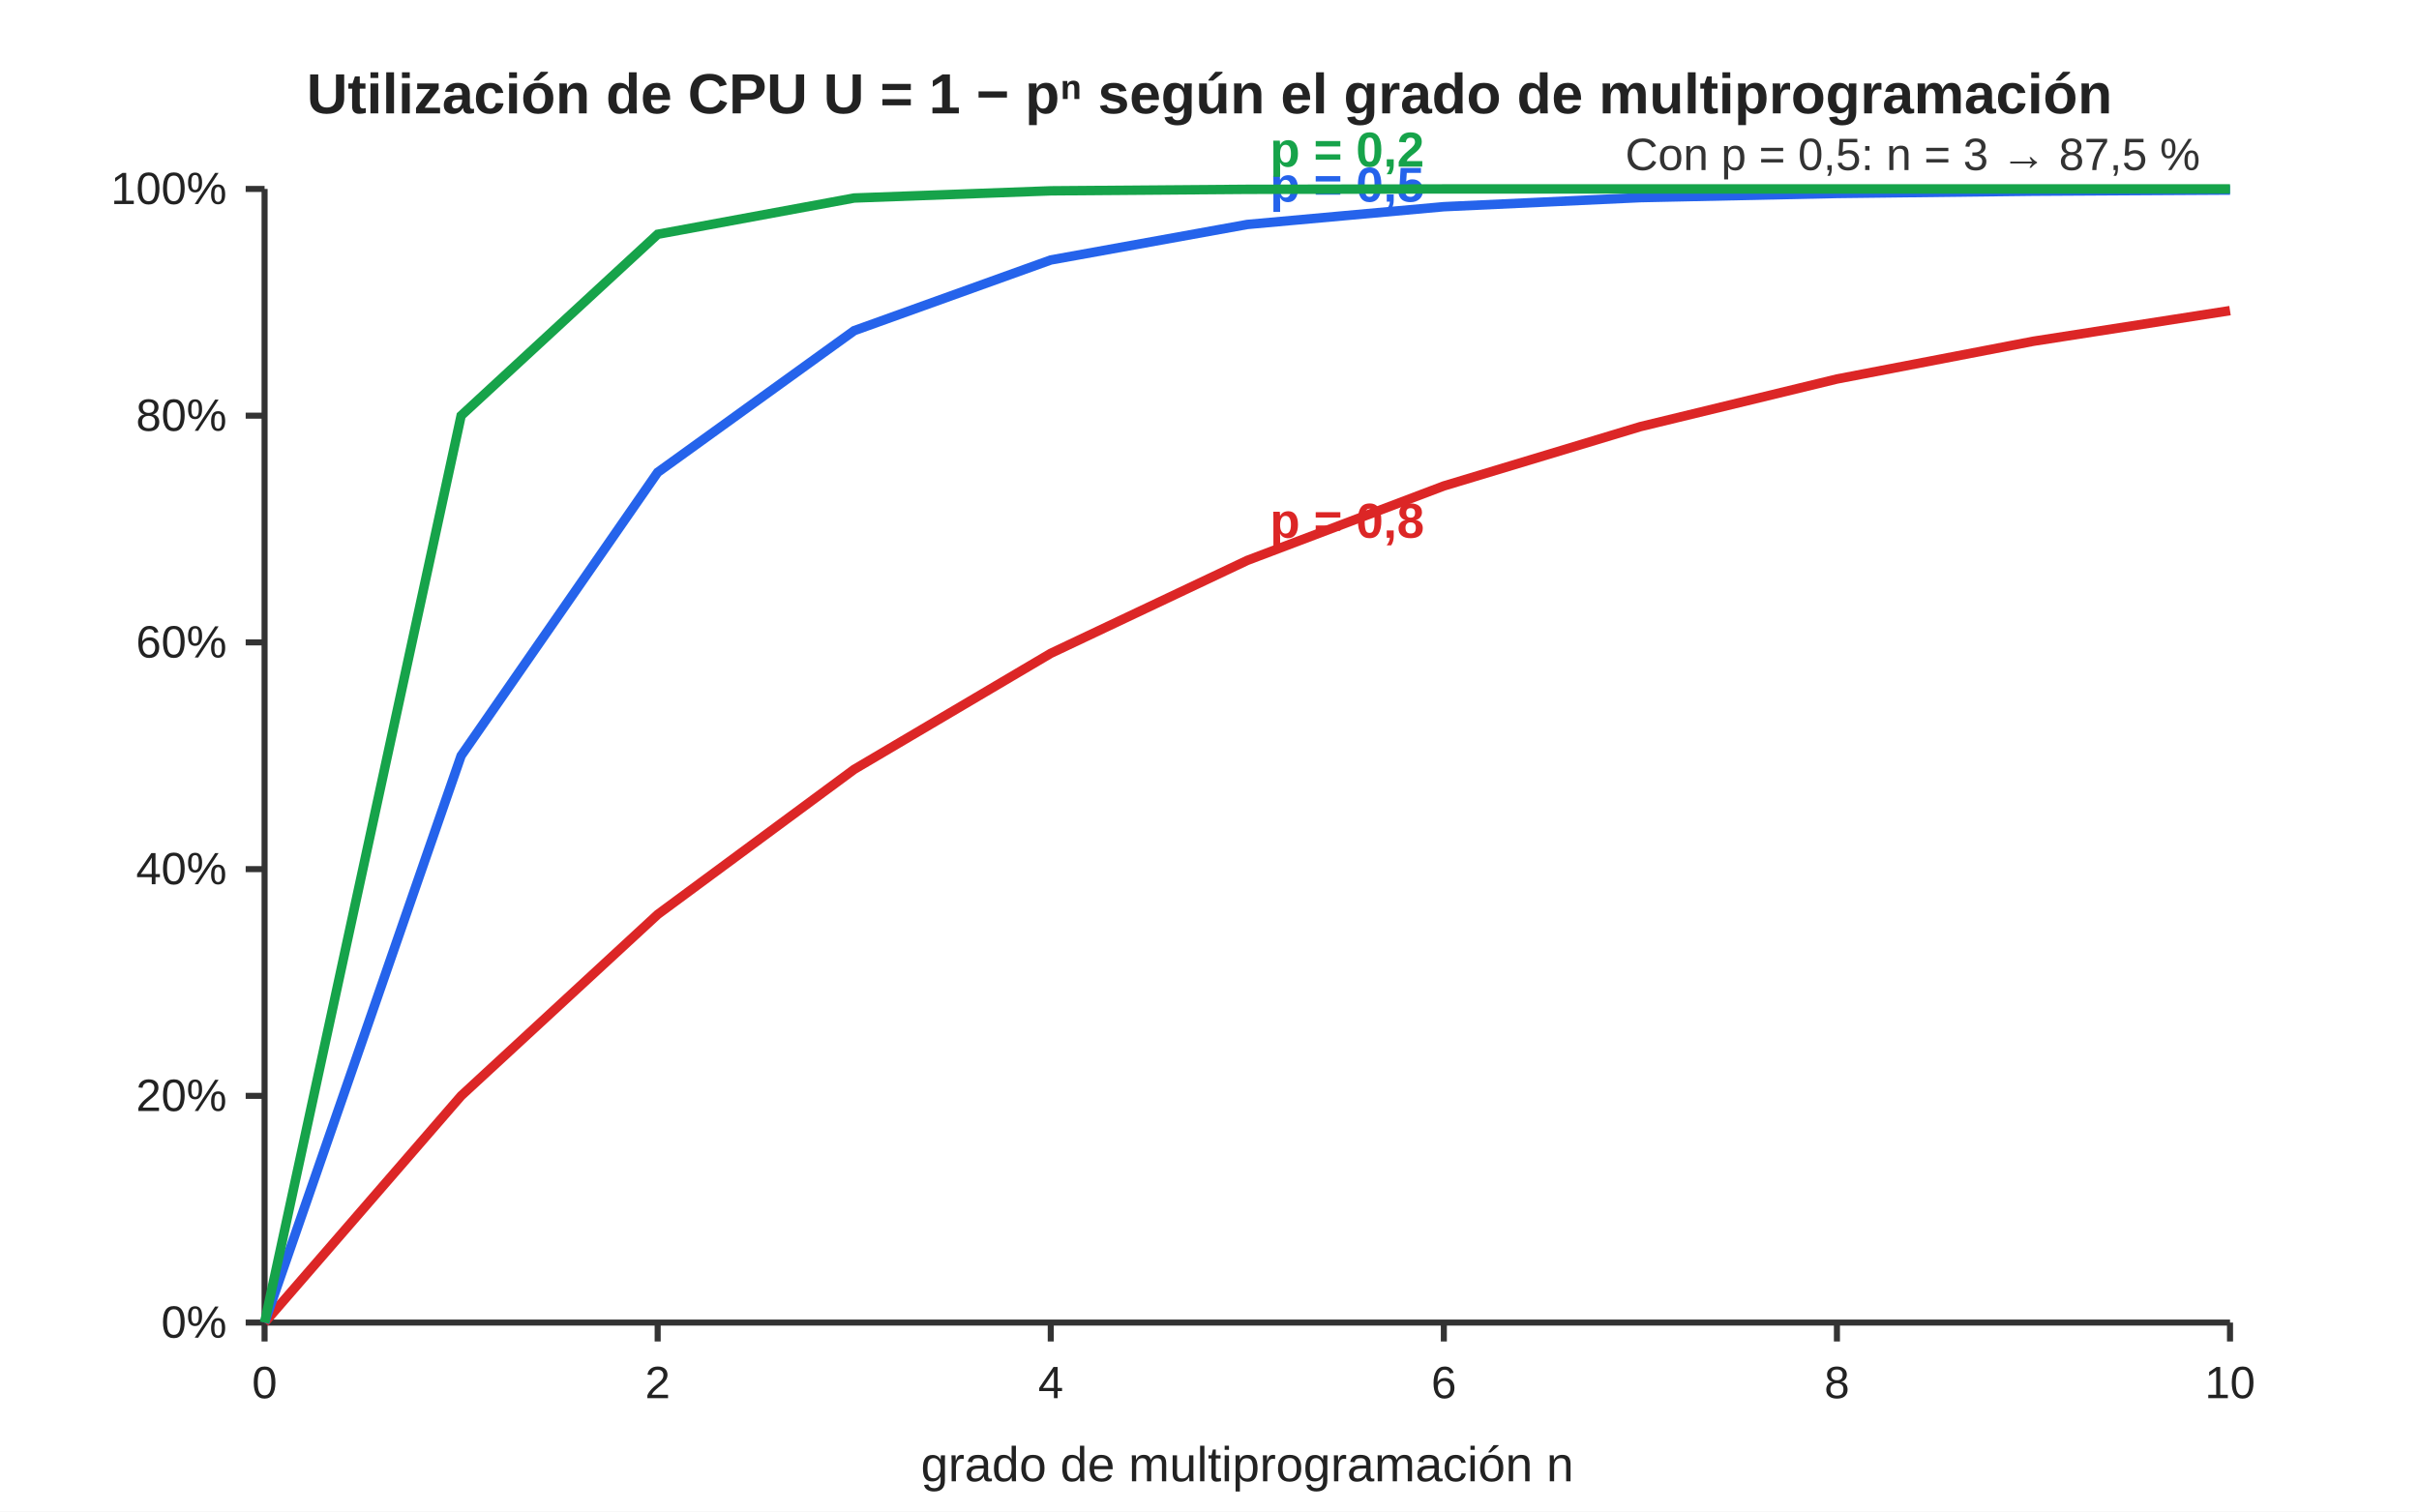
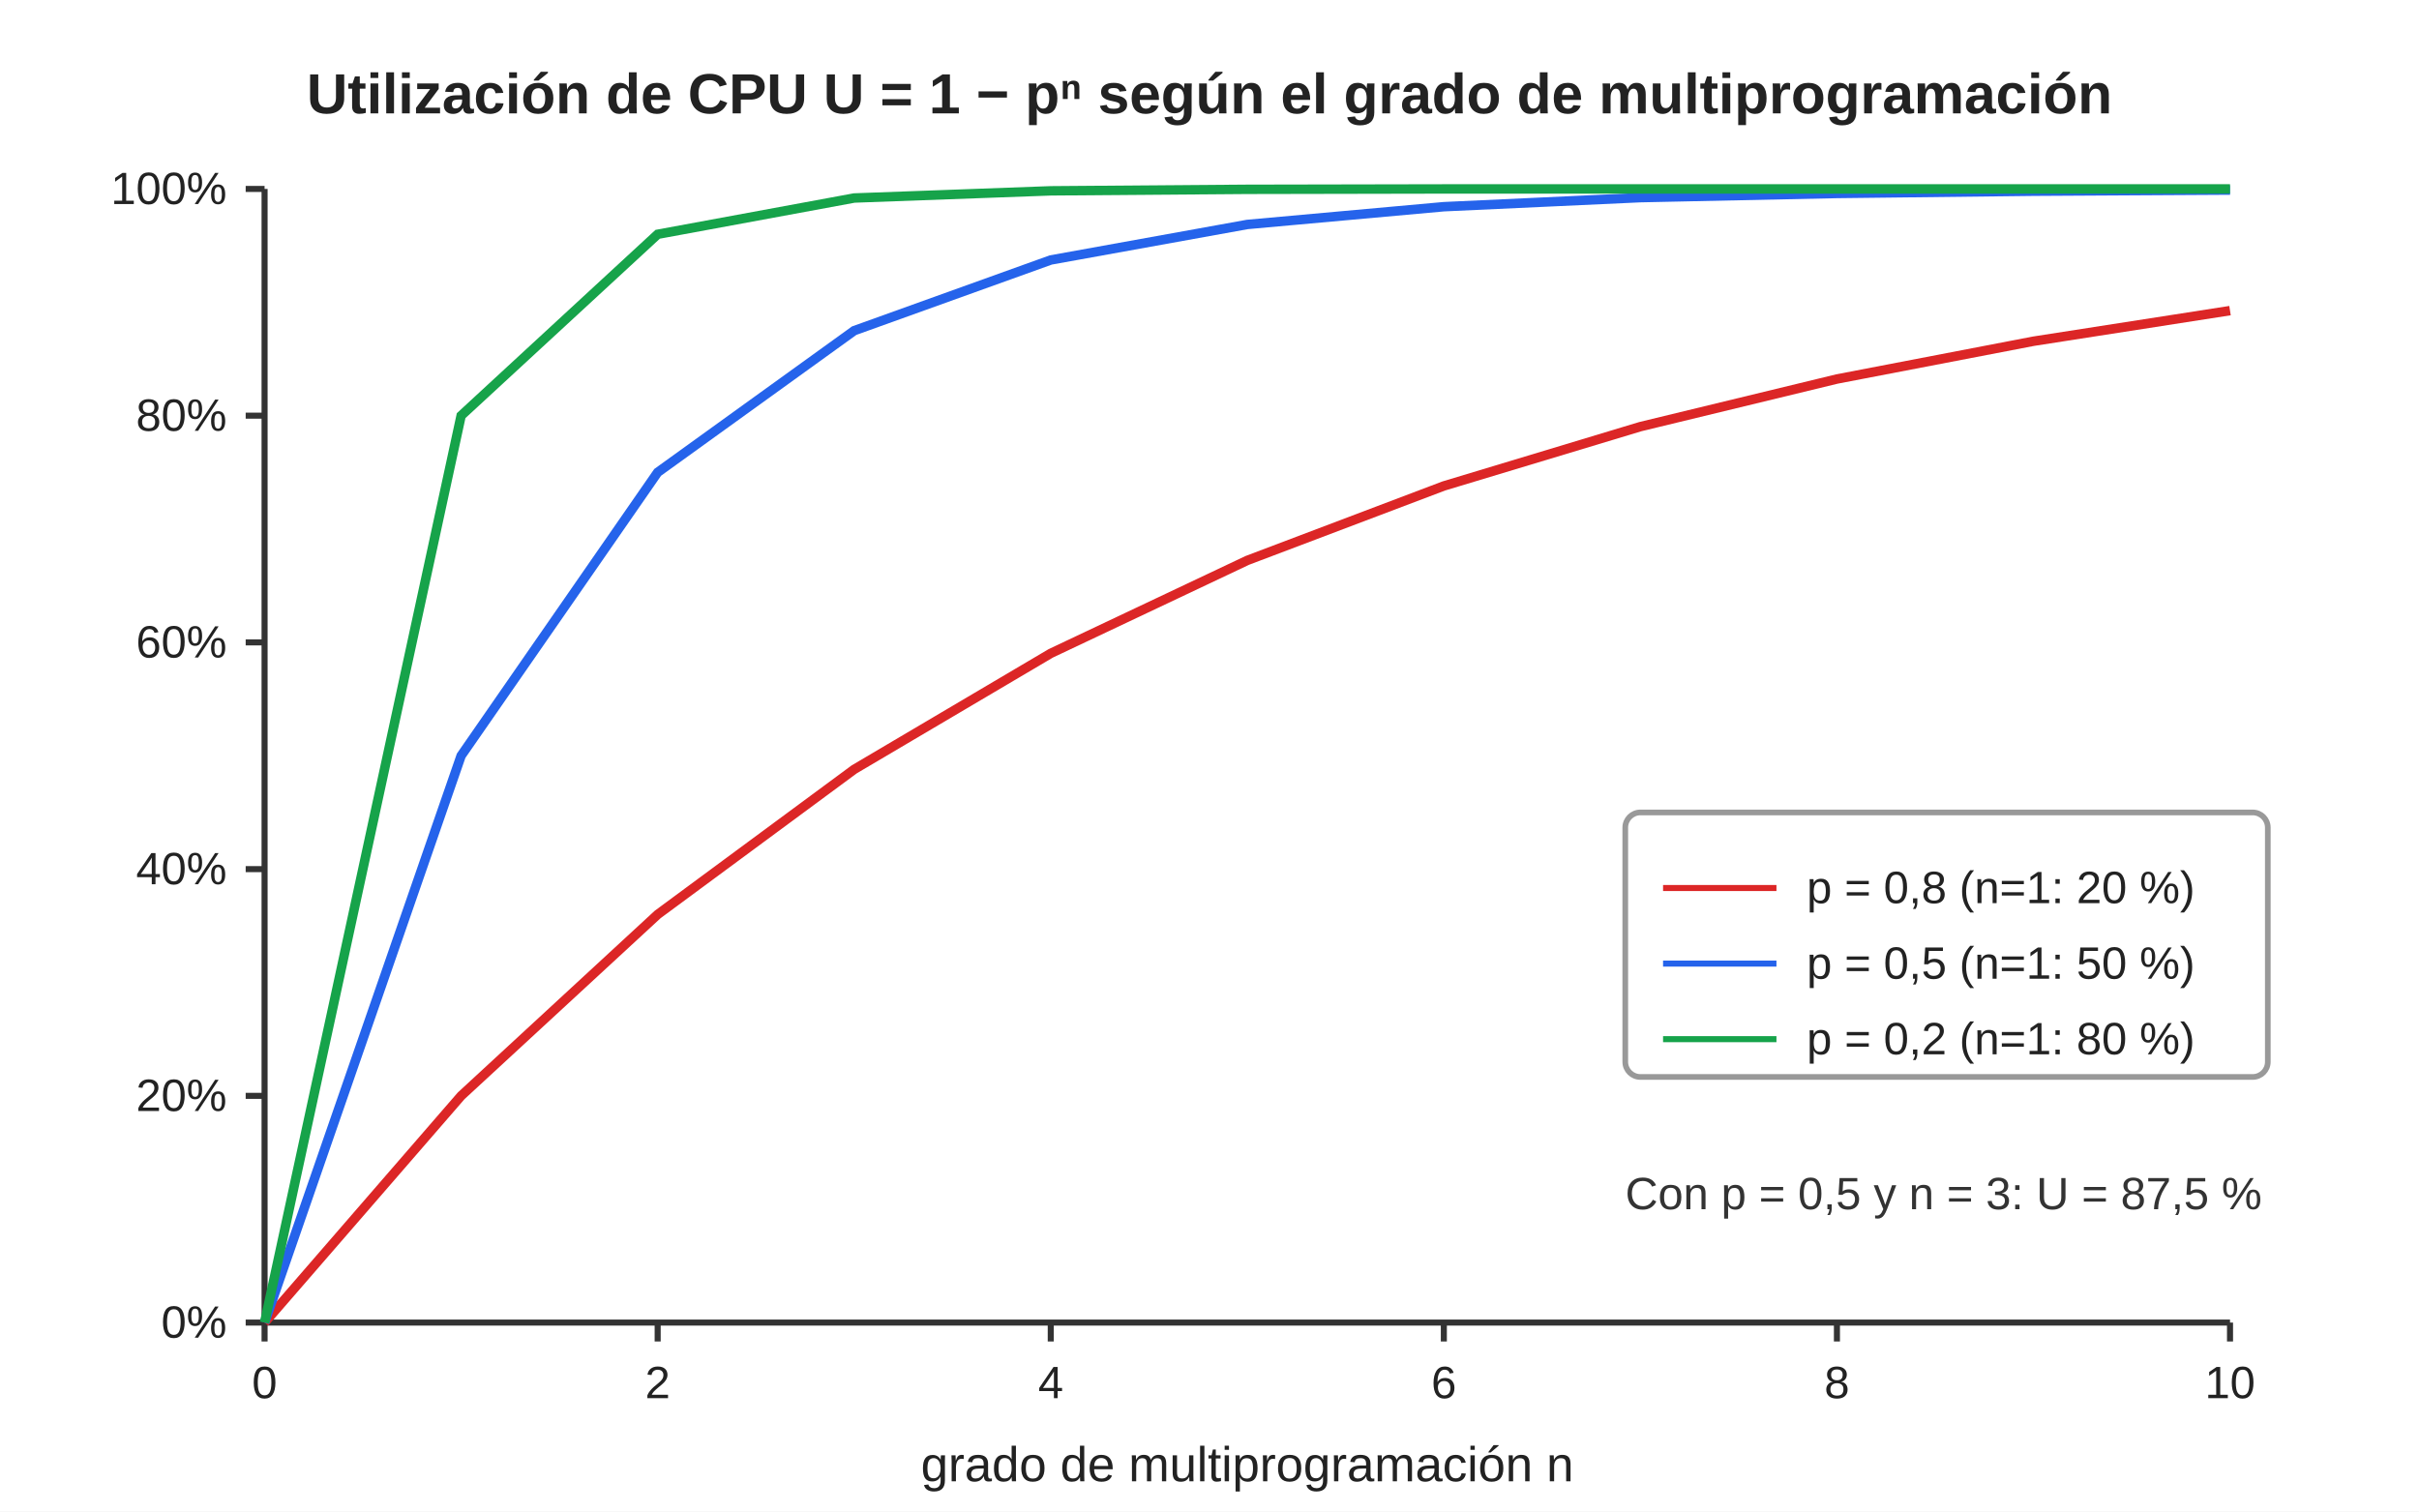
<svg xmlns="http://www.w3.org/2000/svg" width="640" height="400" viewBox="0 0 640 400" font-family="Arial, sans-serif">
  <rect width="100%" height="100%" fill="white" />
+   <defs>
+     <marker id="a" markerWidth="10" markerHeight="8" refX="9" refY="4" orient="auto">
+       <path d="M0,0 L10,4 L0,8 z" fill="#444" />
+     </marker>
+   </defs>
  <text x="320" y="30" font-size="15" text-anchor="middle" fill="#222" font-weight="bold">Utilización de CPU U = 1 − pⁿ según el grado de multiprogramación</text>
  <line x1="70" y1="350" x2="590" y2="350" stroke="#333" stroke-width="1.6" />
  <line x1="70" y1="350" x2="70" y2="50" stroke="#333" stroke-width="1.6" />
  <line x1="70.0" y1="350" x2="70.0" y2="355" stroke="#333" stroke-width="1.6" />
  <text x="70.0" y="370" font-size="12" text-anchor="middle" fill="#222" font-weight="normal">0</text>
  <line x1="174.0" y1="350" x2="174.0" y2="355" stroke="#333" stroke-width="1.6" />
  <text x="174.0" y="370" font-size="12" text-anchor="middle" fill="#222" font-weight="normal">2</text>
  <line x1="278.0" y1="350" x2="278.0" y2="355" stroke="#333" stroke-width="1.6" />
  <text x="278.0" y="370" font-size="12" text-anchor="middle" fill="#222" font-weight="normal">4</text>
  <line x1="382.0" y1="350" x2="382.0" y2="355" stroke="#333" stroke-width="1.6" />
  <text x="382.0" y="370" font-size="12" text-anchor="middle" fill="#222" font-weight="normal">6</text>
  <line x1="486.0" y1="350" x2="486.0" y2="355" stroke="#333" stroke-width="1.6" />
  <text x="486.0" y="370" font-size="12" text-anchor="middle" fill="#222" font-weight="normal">8</text>
  <line x1="590.0" y1="350" x2="590.0" y2="355" stroke="#333" stroke-width="1.6" />
  <text x="590.0" y="370" font-size="12" text-anchor="middle" fill="#222" font-weight="normal">10</text>
  <line x1="65" y1="350.0" x2="70" y2="350.0" stroke="#333" stroke-width="1.6" />
  <text x="60" y="354.0" font-size="12" text-anchor="end" fill="#222" font-weight="normal">0%</text>
  <line x1="65" y1="290.0" x2="70" y2="290.0" stroke="#333" stroke-width="1.6" />
  <text x="60" y="294.0" font-size="12" text-anchor="end" fill="#222" font-weight="normal">20%</text>
  <line x1="65" y1="230.0" x2="70" y2="230.0" stroke="#333" stroke-width="1.6" />
  <text x="60" y="234.0" font-size="12" text-anchor="end" fill="#222" font-weight="normal">40%</text>
  <line x1="65" y1="170.0" x2="70" y2="170.0" stroke="#333" stroke-width="1.6" />
  <text x="60" y="174.0" font-size="12" text-anchor="end" fill="#222" font-weight="normal">60%</text>
  <line x1="65" y1="110.0" x2="70" y2="110.0" stroke="#333" stroke-width="1.6" />
  <text x="60" y="114.0" font-size="12" text-anchor="end" fill="#222" font-weight="normal">80%</text>
  <line x1="65" y1="50.0" x2="70" y2="50.0" stroke="#333" stroke-width="1.6" />
  <text x="60" y="54.0" font-size="12" text-anchor="end" fill="#222" font-weight="normal">100%</text>
  <text x="330.0" y="392" font-size="13" text-anchor="middle" fill="#222" font-weight="normal">grado de multiprogramación n</text>
  <polyline points="70.0,350.0 122.0,290.0 174.0,242.0 226.0,203.6 278.0,172.9 330.0,148.3 382.0,128.6 434.0,112.9 486.0,100.3 538.0,90.3 590.0,82.2" fill="none" stroke="#dc2626" stroke-width="2.5" />
-   <text x="336.0" y="142.304" font-size="13" text-anchor="start" fill="#dc2626" font-weight="bold">p = 0,8</text>
  <polyline points="70.0,350.0 122.0,200.0 174.0,125.0 226.0,87.5 278.0,68.8 330.0,59.4 382.0,54.7 434.0,52.3 486.0,51.2 538.0,50.6 590.0,50.3" fill="none" stroke="#2563eb" stroke-width="2.5" />
-   <text x="336.0" y="53.375" font-size="13" text-anchor="start" fill="#2563eb" font-weight="bold">p = 0,5</text>
  <polyline points="70.0,350.0 122.0,110.0 174.0,62.0 226.0,52.4 278.0,50.5 330.0,50.1 382.0,50.0 434.0,50.0 486.0,50.0 538.0,50.0 590.0,50.0" fill="none" stroke="#16a34a" stroke-width="2.5" />
-   <text x="336.0" y="44.096" font-size="13" text-anchor="start" fill="#16a34a" font-weight="bold">p = 0,2</text>
-   <text x="430" y="45" font-size="12" text-anchor="start" fill="#333" font-weight="normal">Con p = 0,5: n = 3 → 87,5 %</text>
+   <rect x="430" y="215" width="170" height="70" rx="4" fill="white" stroke="#999" stroke-width="1.5" />
+   <line x1="440" y1="235" x2="470" y2="235" stroke="#dc2626" stroke-width="1.6" />
+   <text x="478" y="239" font-size="12" text-anchor="start" fill="#222" font-weight="normal">p = 0,8  (n=1: 20 %)</text>
+   <line x1="440" y1="255" x2="470" y2="255" stroke="#2563eb" stroke-width="1.6" />
+   <text x="478" y="259" font-size="12" text-anchor="start" fill="#222" font-weight="normal">p = 0,5  (n=1: 50 %)</text>
+   <line x1="440" y1="275" x2="470" y2="275" stroke="#16a34a" stroke-width="1.6" />
+   <text x="478" y="279" font-size="12" text-anchor="start" fill="#222" font-weight="normal">p = 0,2  (n=1: 80 %)</text>
+   <text x="430" y="320" font-size="12" text-anchor="start" fill="#333">Con p = 0,5 y n = 3: U = 87,5 %</text>
</svg>
